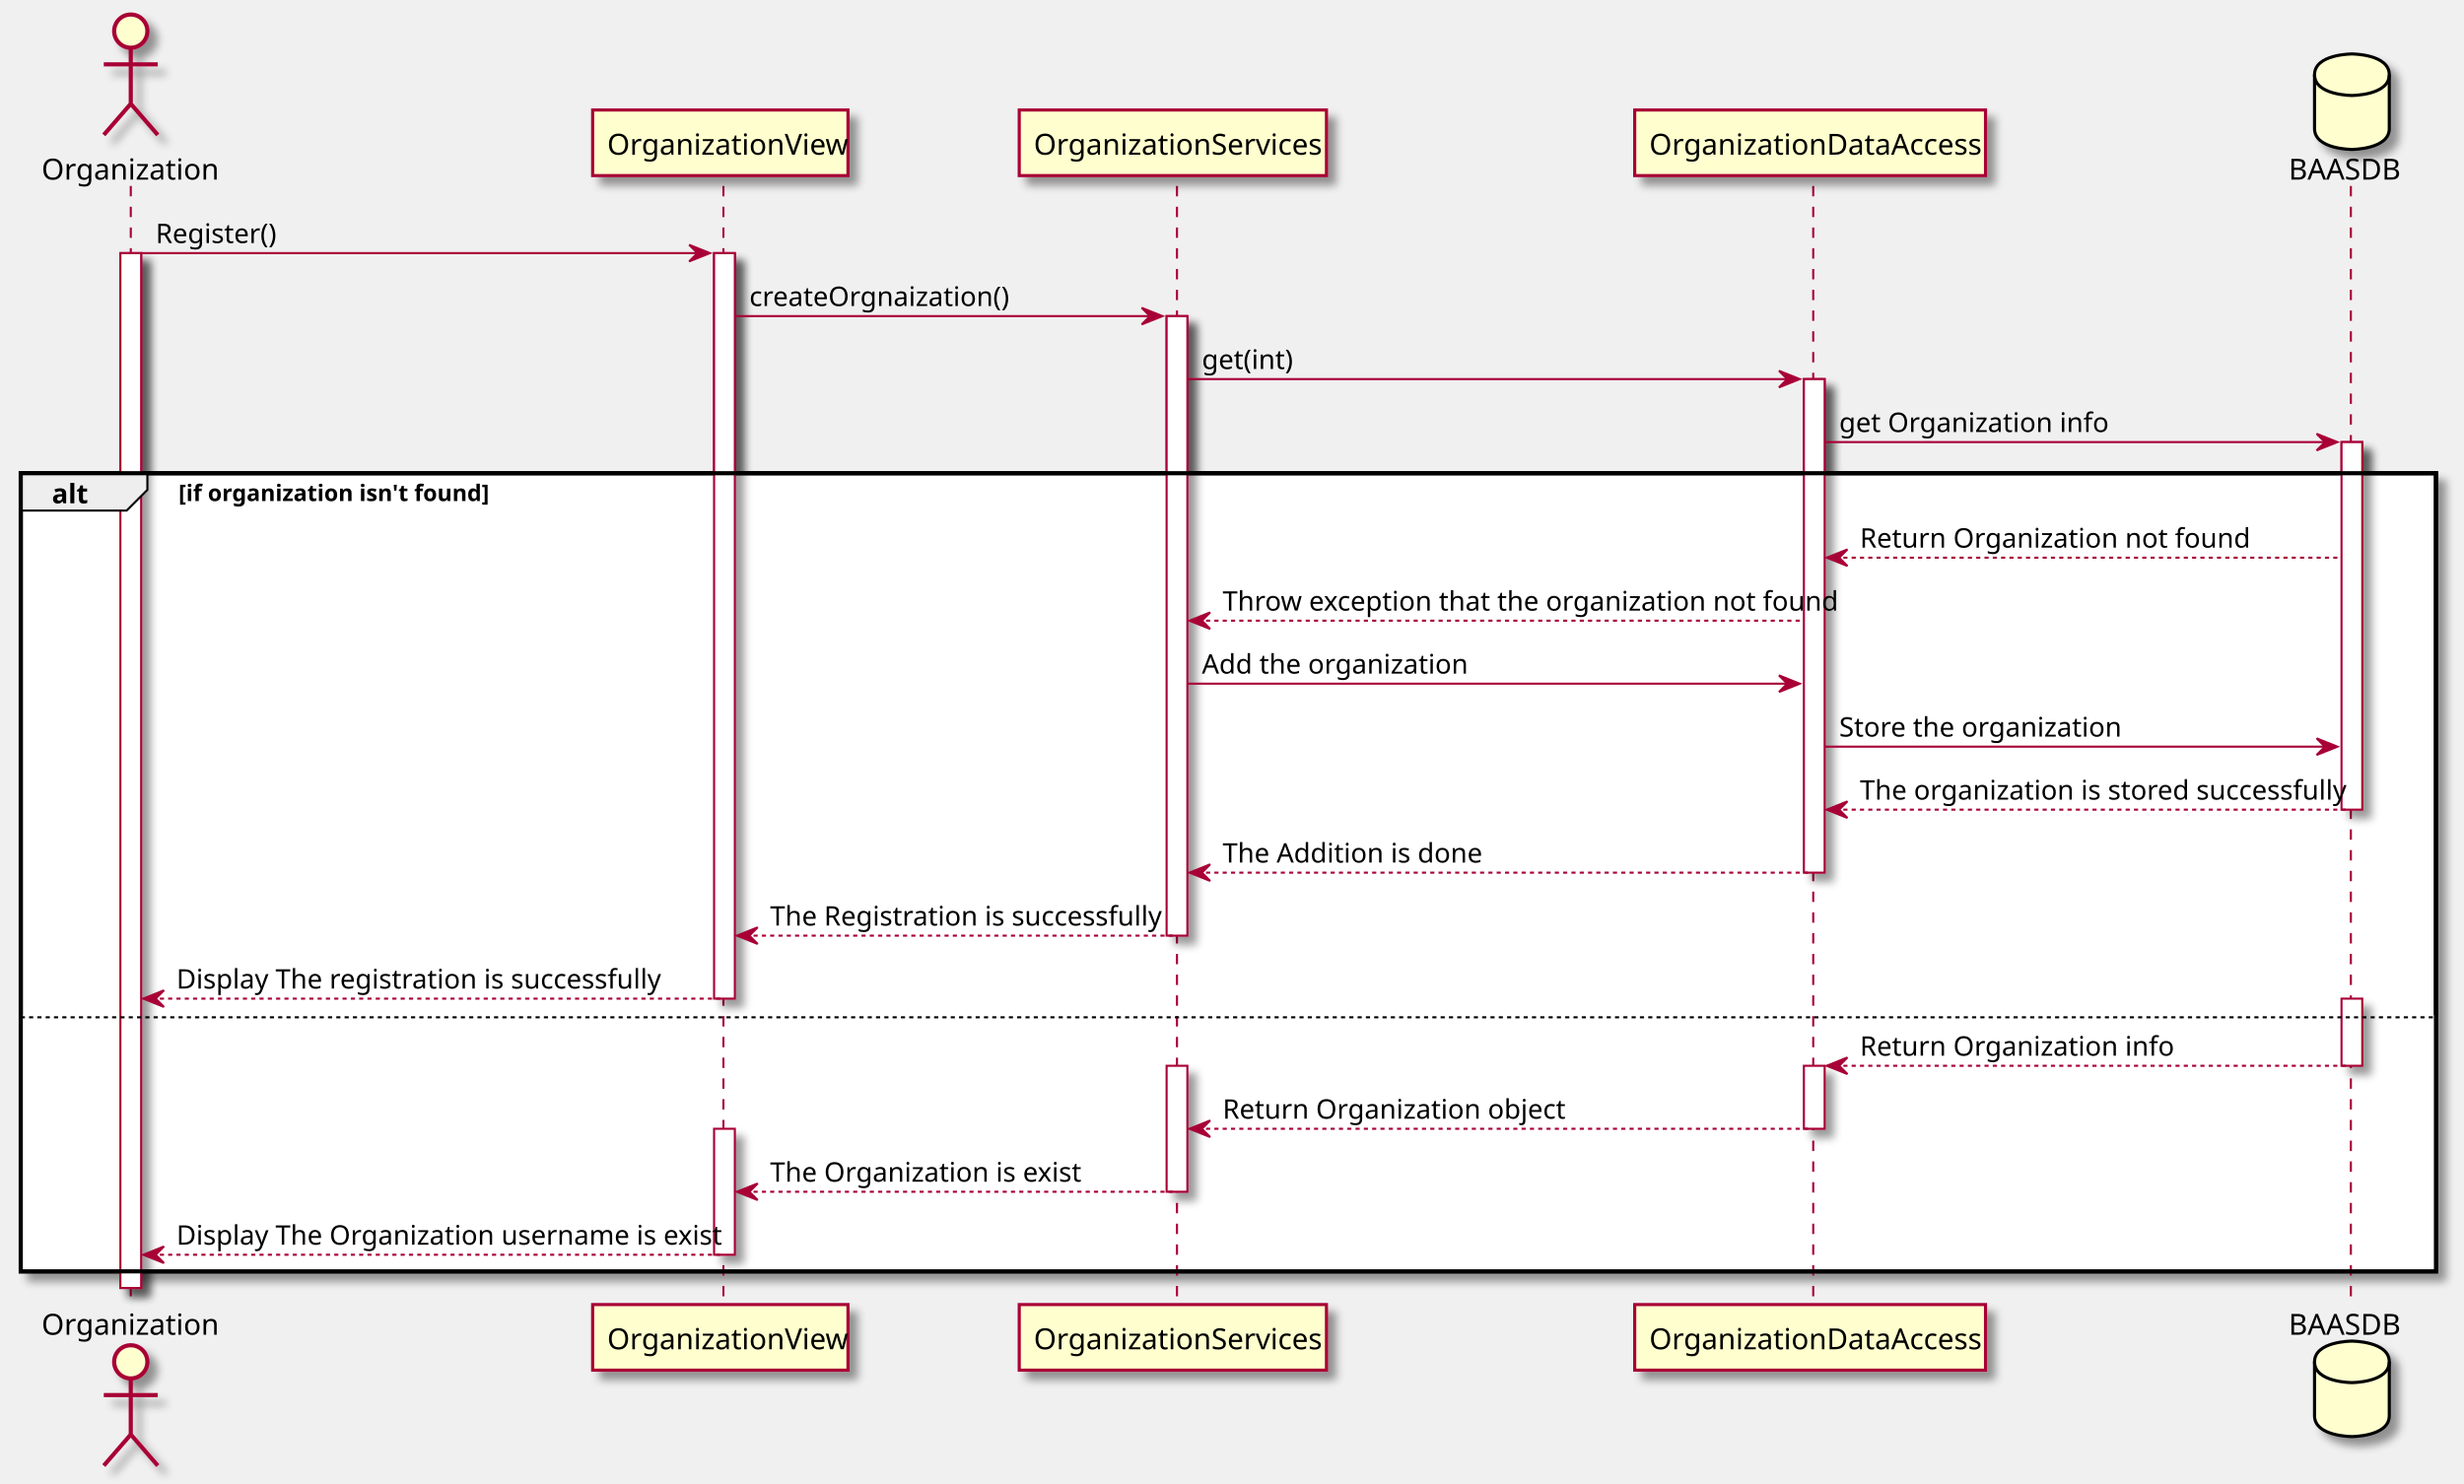
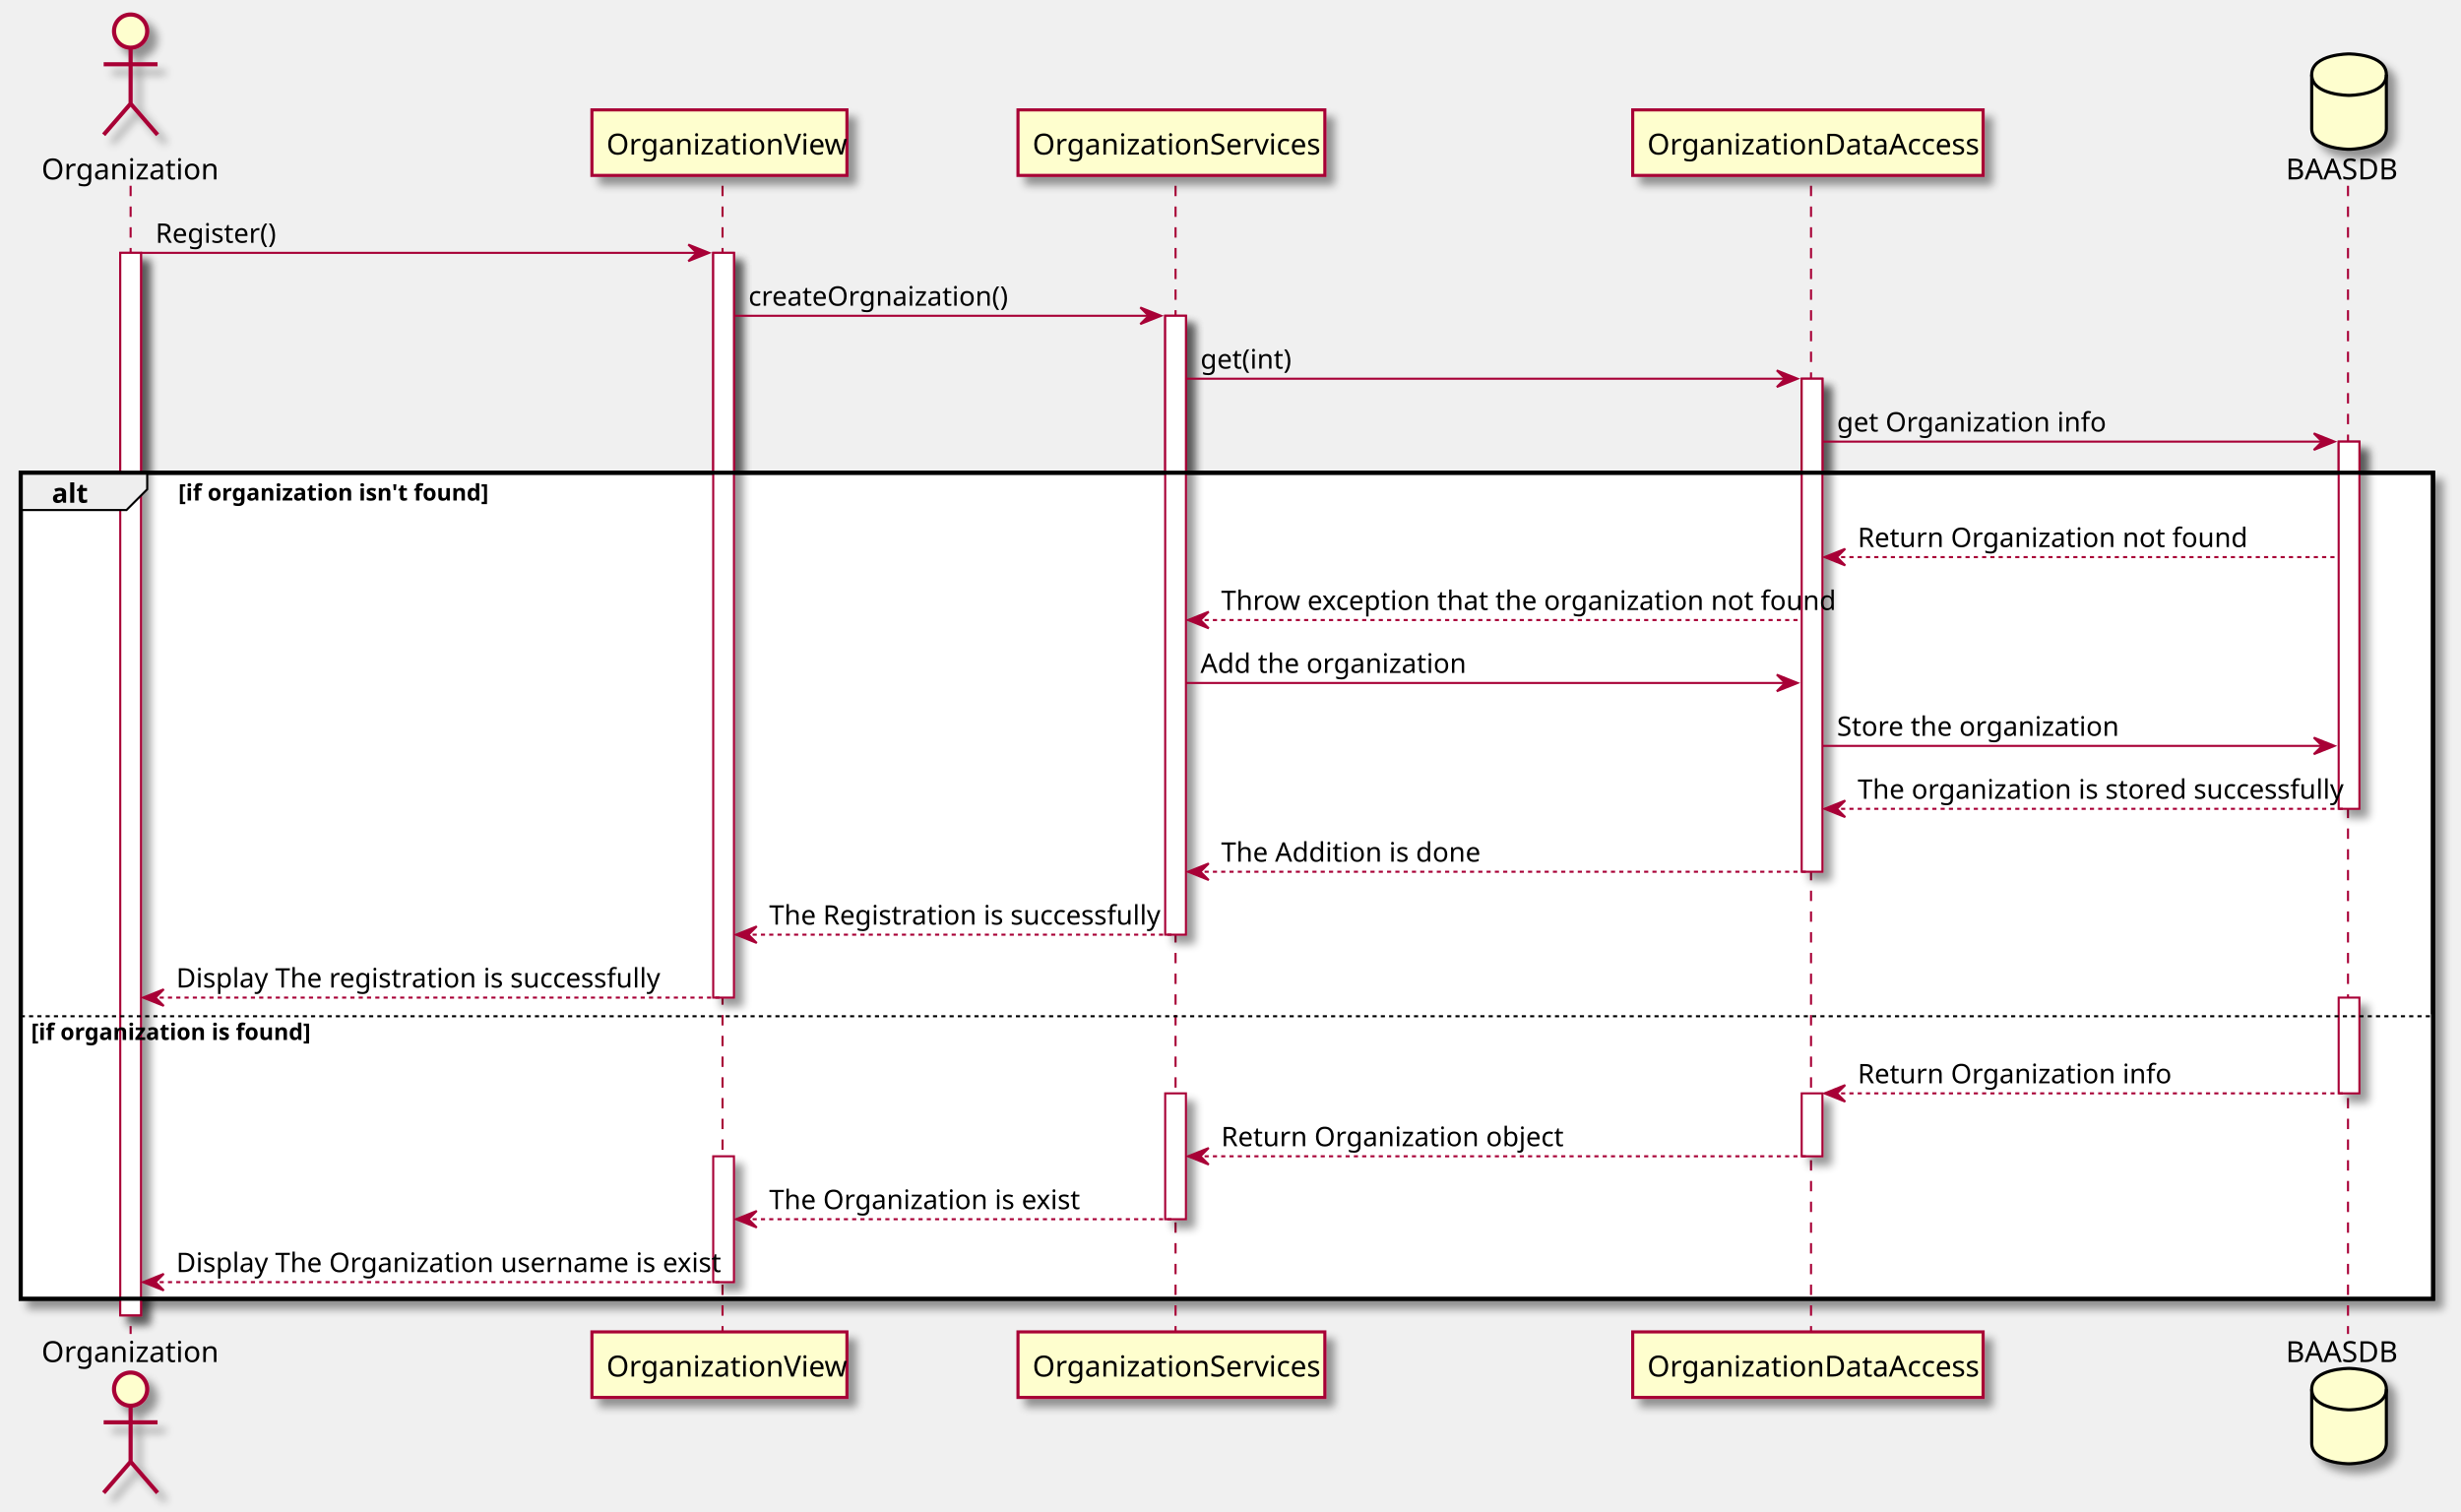
- <svg xmlns="http://www.w3.org/2000/svg" contentScriptType="application/ecmascript" contentStyleType="text/css" height="715px" preserveAspectRatio="none" style="width:1187px;height:715px;background:#FFFFFF;" version="1.1" viewBox="0 0 1187 715" width="1187px" zoomAndPan="magnify">
+ <svg xmlns="http://www.w3.org/2000/svg" contentScriptType="application/ecmascript" contentStyleType="text/css" height="729px" preserveAspectRatio="none" style="width:1187px;height:729px;background:#FFFFFF;" version="1.1" viewBox="0 0 1187 729" width="1187px" zoomAndPan="magnify">
  <defs>
-     <filter height="300%" id="f1myuwg0xja8pz" width="300%" x="-1" y="-1">
+     <filter height="300%" id="f6efzagooiw9" width="300%" x="-1" y="-1">
      <feGaussianBlur result="blurOut" stdDeviation="2.0" />
      <feColorMatrix in="blurOut" result="blurOut2" type="matrix" values="0 0 0 0 0 0 0 0 0 0 0 0 0 0 0 0 0 0 .4 0" />
      <feOffset dx="4.0" dy="4.0" in="blurOut2" result="blurOut3" />
      <feBlend in="SourceGraphic" in2="blurOut3" mode="normal" />
    </filter>
  </defs>
  <g>
-     <rect fill="#FFFFFF" filter="url(#f1myuwg0xja8pz)" height="498.625" style="stroke:#A80036;stroke-width:1.0;" width="10" x="58" y="121.961" />
-     <rect fill="#FFFFFF" filter="url(#f1myuwg0xja8pz)" height="359.219" style="stroke:#A80036;stroke-width:1.0;" width="10" x="344" y="121.961" />
-     <rect fill="#FFFFFF" filter="url(#f1myuwg0xja8pz)" height="60.703" style="stroke:#A80036;stroke-width:1.0;" width="10" x="344" y="543.883" />
-     <rect fill="#FFFFFF" filter="url(#f1myuwg0xja8pz)" height="298.516" style="stroke:#A80036;stroke-width:1.0;" width="10" x="562" y="152.312" />
-     <rect fill="#FFFFFF" filter="url(#f1myuwg0xja8pz)" height="60.703" style="stroke:#A80036;stroke-width:1.0;" width="10" x="562" y="513.531" />
-     <rect fill="#FFFFFF" filter="url(#f1myuwg0xja8pz)" height="237.812" style="stroke:#A80036;stroke-width:1.0;" width="10" x="869" y="182.664" />
-     <rect fill="#FFFFFF" filter="url(#f1myuwg0xja8pz)" height="30.352" style="stroke:#A80036;stroke-width:1.0;" width="10" x="869" y="513.531" />
-     <rect fill="#FFFFFF" filter="url(#f1myuwg0xja8pz)" height="177.109" style="stroke:#A80036;stroke-width:1.0;" width="10" x="1128" y="213.016" />
-     <rect fill="#FFFFFF" filter="url(#f1myuwg0xja8pz)" height="32.352" style="stroke:#A80036;stroke-width:1.0;" width="10" x="1128" y="481.18" />
-     <rect fill="#FFFFFF" filter="url(#f1myuwg0xja8pz)" height="384.57" style="stroke:#000000;stroke-width:2.0;" width="1163.5" x="10" y="228.016" />
-     <rect fill="#FFFFFF" height="123.406" style="stroke:none;stroke-width:1.0;" width="1163.5" x="10" y="489.18" />
-     <line style="stroke:#A80036;stroke-width:1.0;stroke-dasharray:5.0,5.0;" x1="63" x2="63" y1="89.609" y2="629.586" />
-     <line style="stroke:#A80036;stroke-width:1.0;stroke-dasharray:5.0,5.0;" x1="348.5" x2="348.5" y1="89.609" y2="629.586" />
-     <line style="stroke:#A80036;stroke-width:1.0;stroke-dasharray:5.0,5.0;" x1="567" x2="567" y1="89.609" y2="629.586" />
-     <line style="stroke:#A80036;stroke-width:1.0;stroke-dasharray:5.0,5.0;" x1="873.5" x2="873.5" y1="89.609" y2="629.586" />
-     <line style="stroke:#A80036;stroke-width:1.0;stroke-dasharray:5.0,5.0;" x1="1132.5" x2="1132.5" y1="89.609" y2="629.586" />
+     <rect fill="#FFFFFF" filter="url(#f6efzagooiw9)" height="512.461" style="stroke:#A80036;stroke-width:1.0;" width="10" x="58" y="121.961" />
+     <rect fill="#FFFFFF" filter="url(#f6efzagooiw9)" height="359.219" style="stroke:#A80036;stroke-width:1.0;" width="10" x="344" y="121.961" />
+     <rect fill="#FFFFFF" filter="url(#f6efzagooiw9)" height="60.703" style="stroke:#A80036;stroke-width:1.0;" width="10" x="344" y="557.719" />
+     <rect fill="#FFFFFF" filter="url(#f6efzagooiw9)" height="298.516" style="stroke:#A80036;stroke-width:1.0;" width="10" x="562" y="152.312" />
+     <rect fill="#FFFFFF" filter="url(#f6efzagooiw9)" height="60.703" style="stroke:#A80036;stroke-width:1.0;" width="10" x="562" y="527.367" />
+     <rect fill="#FFFFFF" filter="url(#f6efzagooiw9)" height="237.812" style="stroke:#A80036;stroke-width:1.0;" width="10" x="869" y="182.664" />
+     <rect fill="#FFFFFF" filter="url(#f6efzagooiw9)" height="30.352" style="stroke:#A80036;stroke-width:1.0;" width="10" x="869" y="527.367" />
+     <rect fill="#FFFFFF" filter="url(#f6efzagooiw9)" height="177.109" style="stroke:#A80036;stroke-width:1.0;" width="10" x="1128" y="213.016" />
+     <rect fill="#FFFFFF" filter="url(#f6efzagooiw9)" height="46.188" style="stroke:#A80036;stroke-width:1.0;" width="10" x="1128" y="481.18" />
+     <rect fill="#FFFFFF" filter="url(#f6efzagooiw9)" height="398.406" style="stroke:#000000;stroke-width:2.0;" width="1163.5" x="10" y="228.016" />
+     <rect fill="#FFFFFF" height="137.242" style="stroke:none;stroke-width:1.0;" width="1163.5" x="10" y="489.18" />
+     <line style="stroke:#A80036;stroke-width:1.0;stroke-dasharray:5.0,5.0;" x1="63" x2="63" y1="89.609" y2="643.422" />
+     <line style="stroke:#A80036;stroke-width:1.0;stroke-dasharray:5.0,5.0;" x1="348.5" x2="348.5" y1="89.609" y2="643.422" />
+     <line style="stroke:#A80036;stroke-width:1.0;stroke-dasharray:5.0,5.0;" x1="567" x2="567" y1="89.609" y2="643.422" />
+     <line style="stroke:#A80036;stroke-width:1.0;stroke-dasharray:5.0,5.0;" x1="873.5" x2="873.5" y1="89.609" y2="643.422" />
+     <line style="stroke:#A80036;stroke-width:1.0;stroke-dasharray:5.0,5.0;" x1="1132.5" x2="1132.5" y1="89.609" y2="643.422" />
    <text fill="#000000" font-family="sans-serif" font-size="14" lengthAdjust="spacing" textLength="80" x="20" y="86.533">Organization</text>
-     <ellipse cx="63" cy="15" fill="#FEFECE" filter="url(#f1myuwg0xja8pz)" rx="8" ry="8" style="stroke:#A80036;stroke-width:2.0;" />
-     <path d="M63,23 L63,50 M50,31 L76,31 M63,50 L50,65 M63,50 L76,65 " fill="none" filter="url(#f1myuwg0xja8pz)" style="stroke:#A80036;stroke-width:2.0;" />
-     <text fill="#000000" font-family="sans-serif" font-size="14" lengthAdjust="spacing" textLength="80" x="20" y="643.119">Organization</text>
-     <ellipse cx="63" cy="656.195" fill="#FEFECE" filter="url(#f1myuwg0xja8pz)" rx="8" ry="8" style="stroke:#A80036;stroke-width:2.0;" />
-     <path d="M63,664.195 L63,691.195 M50,672.195 L76,672.195 M63,691.195 L50,706.195 M63,691.195 L76,706.195 " fill="none" filter="url(#f1myuwg0xja8pz)" style="stroke:#A80036;stroke-width:2.0;" />
-     <rect fill="#FEFECE" filter="url(#f1myuwg0xja8pz)" height="31.609" style="stroke:#A80036;stroke-width:1.5;" width="123" x="285.5" y="53" />
+     <ellipse cx="63" cy="15" fill="#FEFECE" filter="url(#f6efzagooiw9)" rx="8" ry="8" style="stroke:#A80036;stroke-width:2.0;" />
+     <path d="M63,23 L63,50 M50,31 L76,31 M63,50 L50,65 M63,50 L76,65 " fill="none" filter="url(#f6efzagooiw9)" style="stroke:#A80036;stroke-width:2.0;" />
+     <text fill="#000000" font-family="sans-serif" font-size="14" lengthAdjust="spacing" textLength="80" x="20" y="656.955">Organization</text>
+     <ellipse cx="63" cy="670.031" fill="#FEFECE" filter="url(#f6efzagooiw9)" rx="8" ry="8" style="stroke:#A80036;stroke-width:2.0;" />
+     <path d="M63,678.031 L63,705.031 M50,686.031 L76,686.031 M63,705.031 L50,720.031 M63,705.031 L76,720.031 " fill="none" filter="url(#f6efzagooiw9)" style="stroke:#A80036;stroke-width:2.0;" />
+     <rect fill="#FEFECE" filter="url(#f6efzagooiw9)" height="31.609" style="stroke:#A80036;stroke-width:1.5;" width="123" x="285.5" y="53" />
    <text fill="#000000" font-family="sans-serif" font-size="14" lengthAdjust="spacing" textLength="109" x="292.5" y="74.533">OrganizationView</text>
-     <rect fill="#FEFECE" filter="url(#f1myuwg0xja8pz)" height="31.609" style="stroke:#A80036;stroke-width:1.5;" width="123" x="285.5" y="628.586" />
-     <text fill="#000000" font-family="sans-serif" font-size="14" lengthAdjust="spacing" textLength="109" x="292.5" y="650.119">OrganizationView</text>
-     <rect fill="#FEFECE" filter="url(#f1myuwg0xja8pz)" height="31.609" style="stroke:#A80036;stroke-width:1.5;" width="148" x="491" y="53" />
+     <rect fill="#FEFECE" filter="url(#f6efzagooiw9)" height="31.609" style="stroke:#A80036;stroke-width:1.5;" width="123" x="285.5" y="642.422" />
+     <text fill="#000000" font-family="sans-serif" font-size="14" lengthAdjust="spacing" textLength="109" x="292.5" y="663.955">OrganizationView</text>
+     <rect fill="#FEFECE" filter="url(#f6efzagooiw9)" height="31.609" style="stroke:#A80036;stroke-width:1.5;" width="148" x="491" y="53" />
    <text fill="#000000" font-family="sans-serif" font-size="14" lengthAdjust="spacing" textLength="134" x="498" y="74.533">OrganizationServices</text>
-     <rect fill="#FEFECE" filter="url(#f1myuwg0xja8pz)" height="31.609" style="stroke:#A80036;stroke-width:1.5;" width="148" x="491" y="628.586" />
-     <text fill="#000000" font-family="sans-serif" font-size="14" lengthAdjust="spacing" textLength="134" x="498" y="650.119">OrganizationServices</text>
-     <rect fill="#FEFECE" filter="url(#f1myuwg0xja8pz)" height="31.609" style="stroke:#A80036;stroke-width:1.5;" width="169" x="787.5" y="53" />
+     <rect fill="#FEFECE" filter="url(#f6efzagooiw9)" height="31.609" style="stroke:#A80036;stroke-width:1.5;" width="148" x="491" y="642.422" />
+     <text fill="#000000" font-family="sans-serif" font-size="14" lengthAdjust="spacing" textLength="134" x="498" y="663.955">OrganizationServices</text>
+     <rect fill="#FEFECE" filter="url(#f6efzagooiw9)" height="31.609" style="stroke:#A80036;stroke-width:1.5;" width="169" x="787.5" y="53" />
    <text fill="#000000" font-family="sans-serif" font-size="14" lengthAdjust="spacing" textLength="155" x="794.5" y="74.533">OrganizationDataAccess</text>
-     <rect fill="#FEFECE" filter="url(#f1myuwg0xja8pz)" height="31.609" style="stroke:#A80036;stroke-width:1.5;" width="169" x="787.5" y="628.586" />
-     <text fill="#000000" font-family="sans-serif" font-size="14" lengthAdjust="spacing" textLength="155" x="794.5" y="650.119">OrganizationDataAccess</text>
+     <rect fill="#FEFECE" filter="url(#f6efzagooiw9)" height="31.609" style="stroke:#A80036;stroke-width:1.5;" width="169" x="787.5" y="642.422" />
+     <text fill="#000000" font-family="sans-serif" font-size="14" lengthAdjust="spacing" textLength="155" x="794.5" y="663.955">OrganizationDataAccess</text>
    <text fill="#000000" font-family="sans-serif" font-size="14" lengthAdjust="spacing" textLength="55" x="1102.5" y="86.533">BAASDB</text>
-     <path d="M1115,36 C1115,26 1133,26 1133,26 C1133,26 1151,26 1151,36 L1151,62 C1151,72 1133,72 1133,72 C1133,72 1115,72 1115,62 L1115,36 " fill="#FEFECE" filter="url(#f1myuwg0xja8pz)" style="stroke:#000000;stroke-width:1.5;" />
+     <path d="M1115,36 C1115,26 1133,26 1133,26 C1133,26 1151,26 1151,36 L1151,62 C1151,72 1133,72 1133,72 C1133,72 1115,72 1115,62 L1115,36 " fill="#FEFECE" filter="url(#f6efzagooiw9)" style="stroke:#000000;stroke-width:1.5;" />
    <path d="M1115,36 C1115,46 1133,46 1133,46 C1133,46 1151,46 1151,36 " fill="none" style="stroke:#000000;stroke-width:1.5;" />
-     <text fill="#000000" font-family="sans-serif" font-size="14" lengthAdjust="spacing" textLength="55" x="1102.5" y="643.119">BAASDB</text>
-     <path d="M1115,656.195 C1115,646.195 1133,646.195 1133,646.195 C1133,646.195 1151,646.195 1151,656.195 L1151,682.195 C1151,692.195 1133,692.195 1133,692.195 C1133,692.195 1115,692.195 1115,682.195 L1115,656.195 " fill="#FEFECE" filter="url(#f1myuwg0xja8pz)" style="stroke:#000000;stroke-width:1.5;" />
-     <path d="M1115,656.195 C1115,666.195 1133,666.195 1133,666.195 C1133,666.195 1151,666.195 1151,656.195 " fill="none" style="stroke:#000000;stroke-width:1.5;" />
-     <rect fill="#FFFFFF" filter="url(#f1myuwg0xja8pz)" height="498.625" style="stroke:#A80036;stroke-width:1.0;" width="10" x="58" y="121.961" />
-     <rect fill="#FFFFFF" filter="url(#f1myuwg0xja8pz)" height="359.219" style="stroke:#A80036;stroke-width:1.0;" width="10" x="344" y="121.961" />
-     <rect fill="#FFFFFF" filter="url(#f1myuwg0xja8pz)" height="60.703" style="stroke:#A80036;stroke-width:1.0;" width="10" x="344" y="543.883" />
-     <rect fill="#FFFFFF" filter="url(#f1myuwg0xja8pz)" height="298.516" style="stroke:#A80036;stroke-width:1.0;" width="10" x="562" y="152.312" />
-     <rect fill="#FFFFFF" filter="url(#f1myuwg0xja8pz)" height="60.703" style="stroke:#A80036;stroke-width:1.0;" width="10" x="562" y="513.531" />
-     <rect fill="#FFFFFF" filter="url(#f1myuwg0xja8pz)" height="237.812" style="stroke:#A80036;stroke-width:1.0;" width="10" x="869" y="182.664" />
-     <rect fill="#FFFFFF" filter="url(#f1myuwg0xja8pz)" height="30.352" style="stroke:#A80036;stroke-width:1.0;" width="10" x="869" y="513.531" />
-     <rect fill="#FFFFFF" filter="url(#f1myuwg0xja8pz)" height="177.109" style="stroke:#A80036;stroke-width:1.0;" width="10" x="1128" y="213.016" />
-     <rect fill="#FFFFFF" filter="url(#f1myuwg0xja8pz)" height="32.352" style="stroke:#A80036;stroke-width:1.0;" width="10" x="1128" y="481.18" />
+     <text fill="#000000" font-family="sans-serif" font-size="14" lengthAdjust="spacing" textLength="55" x="1102.5" y="656.955">BAASDB</text>
+     <path d="M1115,670.031 C1115,660.031 1133,660.031 1133,660.031 C1133,660.031 1151,660.031 1151,670.031 L1151,696.031 C1151,706.031 1133,706.031 1133,706.031 C1133,706.031 1115,706.031 1115,696.031 L1115,670.031 " fill="#FEFECE" filter="url(#f6efzagooiw9)" style="stroke:#000000;stroke-width:1.5;" />
+     <path d="M1115,670.031 C1115,680.031 1133,680.031 1133,680.031 C1133,680.031 1151,680.031 1151,670.031 " fill="none" style="stroke:#000000;stroke-width:1.5;" />
+     <rect fill="#FFFFFF" filter="url(#f6efzagooiw9)" height="512.461" style="stroke:#A80036;stroke-width:1.0;" width="10" x="58" y="121.961" />
+     <rect fill="#FFFFFF" filter="url(#f6efzagooiw9)" height="359.219" style="stroke:#A80036;stroke-width:1.0;" width="10" x="344" y="121.961" />
+     <rect fill="#FFFFFF" filter="url(#f6efzagooiw9)" height="60.703" style="stroke:#A80036;stroke-width:1.0;" width="10" x="344" y="557.719" />
+     <rect fill="#FFFFFF" filter="url(#f6efzagooiw9)" height="298.516" style="stroke:#A80036;stroke-width:1.0;" width="10" x="562" y="152.312" />
+     <rect fill="#FFFFFF" filter="url(#f6efzagooiw9)" height="60.703" style="stroke:#A80036;stroke-width:1.0;" width="10" x="562" y="527.367" />
+     <rect fill="#FFFFFF" filter="url(#f6efzagooiw9)" height="237.812" style="stroke:#A80036;stroke-width:1.0;" width="10" x="869" y="182.664" />
+     <rect fill="#FFFFFF" filter="url(#f6efzagooiw9)" height="30.352" style="stroke:#A80036;stroke-width:1.0;" width="10" x="869" y="527.367" />
+     <rect fill="#FFFFFF" filter="url(#f6efzagooiw9)" height="177.109" style="stroke:#A80036;stroke-width:1.0;" width="10" x="1128" y="213.016" />
+     <rect fill="#FFFFFF" filter="url(#f6efzagooiw9)" height="46.188" style="stroke:#A80036;stroke-width:1.0;" width="10" x="1128" y="481.18" />
    <polygon fill="#A80036" points="332,117.961,342,121.961,332,125.961,336,121.961" style="stroke:#A80036;stroke-width:1.0;" />
    <line style="stroke:#A80036;stroke-width:1.0;" x1="68" x2="338" y1="121.961" y2="121.961" />
    <text fill="#000000" font-family="sans-serif" font-size="13" lengthAdjust="spacing" textLength="56" x="75" y="117.105">Register()</text>
    <polygon fill="#A80036" points="550,148.312,560,152.312,550,156.312,554,152.312" style="stroke:#A80036;stroke-width:1.0;" />
    <line style="stroke:#A80036;stroke-width:1.0;" x1="354" x2="556" y1="152.312" y2="152.312" />
    <text fill="#000000" font-family="sans-serif" font-size="13" lengthAdjust="spacing" textLength="117" x="361" y="147.456">createOrgnaization()</text>
    <polygon fill="#A80036" points="857,178.664,867,182.664,857,186.664,861,182.664" style="stroke:#A80036;stroke-width:1.0;" />
    <line style="stroke:#A80036;stroke-width:1.0;" x1="572" x2="863" y1="182.664" y2="182.664" />
    <text fill="#000000" font-family="sans-serif" font-size="13" lengthAdjust="spacing" textLength="40" x="579" y="177.808">get(int)</text>
    <polygon fill="#A80036" points="1116,209.016,1126,213.016,1116,217.016,1120,213.016" style="stroke:#A80036;stroke-width:1.0;" />
    <line style="stroke:#A80036;stroke-width:1.0;" x1="879" x2="1122" y1="213.016" y2="213.016" />
    <text fill="#000000" font-family="sans-serif" font-size="13" lengthAdjust="spacing" textLength="119" x="886" y="208.159">get Organization info</text>
    <path d="M10,228.016 L71,228.016 L71,236.016 L61,246.016 L10,246.016 L10,228.016 " fill="#EEEEEE" style="stroke:#000000;stroke-width:1.0;" />
-     <rect fill="none" height="384.57" style="stroke:#000000;stroke-width:2.0;" width="1163.5" x="10" y="228.016" />
+     <rect fill="none" height="398.406" style="stroke:#000000;stroke-width:2.0;" width="1163.5" x="10" y="228.016" />
    <text fill="#000000" font-family="sans-serif" font-size="13" font-weight="bold" lengthAdjust="spacing" textLength="16" x="25" y="242.511">alt</text>
    <text fill="#000000" font-family="sans-serif" font-size="11" font-weight="bold" lengthAdjust="spacing" textLength="148" x="86" y="241.435">[if organization isn't found]</text>
    <polygon fill="#A80036" points="890,264.719,880,268.719,890,272.719,886,268.719" style="stroke:#A80036;stroke-width:1.0;" />
    <line style="stroke:#A80036;stroke-width:1.0;stroke-dasharray:2.0,2.0;" x1="884" x2="1127" y1="268.719" y2="268.719" />
    <text fill="#000000" font-family="sans-serif" font-size="13" lengthAdjust="spacing" textLength="172" x="896" y="263.862">Return Organization not found</text>
    <polygon fill="#A80036" points="583,295.07,573,299.07,583,303.07,579,299.07" style="stroke:#A80036;stroke-width:1.0;" />
    <line style="stroke:#A80036;stroke-width:1.0;stroke-dasharray:2.0,2.0;" x1="577" x2="868" y1="299.07" y2="299.07" />
    <text fill="#000000" font-family="sans-serif" font-size="13" lengthAdjust="spacing" textLength="273" x="589" y="294.214">Throw exception that the organization not found</text>
    <polygon fill="#A80036" points="857,325.422,867,329.422,857,333.422,861,329.422" style="stroke:#A80036;stroke-width:1.0;" />
    <line style="stroke:#A80036;stroke-width:1.0;" x1="572" x2="863" y1="329.422" y2="329.422" />
    <text fill="#000000" font-family="sans-serif" font-size="13" lengthAdjust="spacing" textLength="119" x="579" y="324.565">Add the organization</text>
    <polygon fill="#A80036" points="1116,355.773,1126,359.773,1116,363.773,1120,359.773" style="stroke:#A80036;stroke-width:1.0;" />
    <line style="stroke:#A80036;stroke-width:1.0;" x1="879" x2="1122" y1="359.773" y2="359.773" />
    <text fill="#000000" font-family="sans-serif" font-size="13" lengthAdjust="spacing" textLength="127" x="886" y="354.917">Store the organization</text>
    <polygon fill="#A80036" points="890,386.125,880,390.125,890,394.125,886,390.125" style="stroke:#A80036;stroke-width:1.0;" />
    <line style="stroke:#A80036;stroke-width:1.0;stroke-dasharray:2.0,2.0;" x1="884" x2="1132" y1="390.125" y2="390.125" />
    <text fill="#000000" font-family="sans-serif" font-size="13" lengthAdjust="spacing" textLength="225" x="896" y="385.269">The organization is stored successfully</text>
    <polygon fill="#A80036" points="583,416.477,573,420.477,583,424.477,579,420.477" style="stroke:#A80036;stroke-width:1.0;" />
    <line style="stroke:#A80036;stroke-width:1.0;stroke-dasharray:2.0,2.0;" x1="577" x2="873" y1="420.477" y2="420.477" />
    <text fill="#000000" font-family="sans-serif" font-size="13" lengthAdjust="spacing" textLength="118" x="589" y="415.62">The Addition is done</text>
    <polygon fill="#A80036" points="365,446.828,355,450.828,365,454.828,361,450.828" style="stroke:#A80036;stroke-width:1.0;" />
    <line style="stroke:#A80036;stroke-width:1.0;stroke-dasharray:2.0,2.0;" x1="359" x2="566" y1="450.828" y2="450.828" />
    <text fill="#000000" font-family="sans-serif" font-size="13" lengthAdjust="spacing" textLength="184" x="371" y="445.972">The Registration is successfully</text>
    <polygon fill="#A80036" points="79,477.18,69,481.18,79,485.18,75,481.18" style="stroke:#A80036;stroke-width:1.0;" />
    <line style="stroke:#A80036;stroke-width:1.0;stroke-dasharray:2.0,2.0;" x1="73" x2="348" y1="481.18" y2="481.18" />
    <text fill="#000000" font-family="sans-serif" font-size="13" lengthAdjust="spacing" textLength="226" x="85" y="476.323">Display The registration is successfully</text>
    <line style="stroke:#000000;stroke-width:1.0;stroke-dasharray:2.0,2.0;" x1="10" x2="1173.5" y1="490.18" y2="490.18" />
-     <polygon fill="#A80036" points="890,509.531,880,513.531,890,517.531,886,513.531" style="stroke:#A80036;stroke-width:1.0;" />
-     <line style="stroke:#A80036;stroke-width:1.0;stroke-dasharray:2.0,2.0;" x1="884" x2="1132" y1="513.531" y2="513.531" />
-     <text fill="#000000" font-family="sans-serif" font-size="13" lengthAdjust="spacing" textLength="139" x="896" y="508.675">Return Organization info</text>
-     <polygon fill="#A80036" points="583,539.883,573,543.883,583,547.883,579,543.883" style="stroke:#A80036;stroke-width:1.0;" />
-     <line style="stroke:#A80036;stroke-width:1.0;stroke-dasharray:2.0,2.0;" x1="577" x2="873" y1="543.883" y2="543.883" />
-     <text fill="#000000" font-family="sans-serif" font-size="13" lengthAdjust="spacing" textLength="154" x="589" y="539.026">Return Organization object</text>
-     <polygon fill="#A80036" points="365,570.234,355,574.234,365,578.234,361,574.234" style="stroke:#A80036;stroke-width:1.0;" />
-     <line style="stroke:#A80036;stroke-width:1.0;stroke-dasharray:2.0,2.0;" x1="359" x2="566" y1="574.234" y2="574.234" />
-     <text fill="#000000" font-family="sans-serif" font-size="13" lengthAdjust="spacing" textLength="144" x="371" y="569.378">The Organization is exist</text>
-     <polygon fill="#A80036" points="79,600.586,69,604.586,79,608.586,75,604.586" style="stroke:#A80036;stroke-width:1.0;" />
-     <line style="stroke:#A80036;stroke-width:1.0;stroke-dasharray:2.0,2.0;" x1="73" x2="348" y1="604.586" y2="604.586" />
-     <text fill="#000000" font-family="sans-serif" font-size="13" lengthAdjust="spacing" textLength="252" x="85" y="599.73">Display The Organization username is exist</text>
+     <text fill="#000000" font-family="sans-serif" font-size="11" font-weight="bold" lengthAdjust="spacing" textLength="134" x="15" y="501.599">[if organization is found]</text>
+     <polygon fill="#A80036" points="890,523.367,880,527.367,890,531.367,886,527.367" style="stroke:#A80036;stroke-width:1.0;" />
+     <line style="stroke:#A80036;stroke-width:1.0;stroke-dasharray:2.0,2.0;" x1="884" x2="1132" y1="527.367" y2="527.367" />
+     <text fill="#000000" font-family="sans-serif" font-size="13" lengthAdjust="spacing" textLength="139" x="896" y="522.511">Return Organization info</text>
+     <polygon fill="#A80036" points="583,553.719,573,557.719,583,561.719,579,557.719" style="stroke:#A80036;stroke-width:1.0;" />
+     <line style="stroke:#A80036;stroke-width:1.0;stroke-dasharray:2.0,2.0;" x1="577" x2="873" y1="557.719" y2="557.719" />
+     <text fill="#000000" font-family="sans-serif" font-size="13" lengthAdjust="spacing" textLength="154" x="589" y="552.862">Return Organization object</text>
+     <polygon fill="#A80036" points="365,584.07,355,588.07,365,592.07,361,588.07" style="stroke:#A80036;stroke-width:1.0;" />
+     <line style="stroke:#A80036;stroke-width:1.0;stroke-dasharray:2.0,2.0;" x1="359" x2="566" y1="588.07" y2="588.07" />
+     <text fill="#000000" font-family="sans-serif" font-size="13" lengthAdjust="spacing" textLength="144" x="371" y="583.214">The Organization is exist</text>
+     <polygon fill="#A80036" points="79,614.422,69,618.422,79,622.422,75,618.422" style="stroke:#A80036;stroke-width:1.0;" />
+     <line style="stroke:#A80036;stroke-width:1.0;stroke-dasharray:2.0,2.0;" x1="73" x2="348" y1="618.422" y2="618.422" />
+     <text fill="#000000" font-family="sans-serif" font-size="13" lengthAdjust="spacing" textLength="252" x="85" y="613.565">Display The Organization username is exist</text>
  </g>
</svg>
